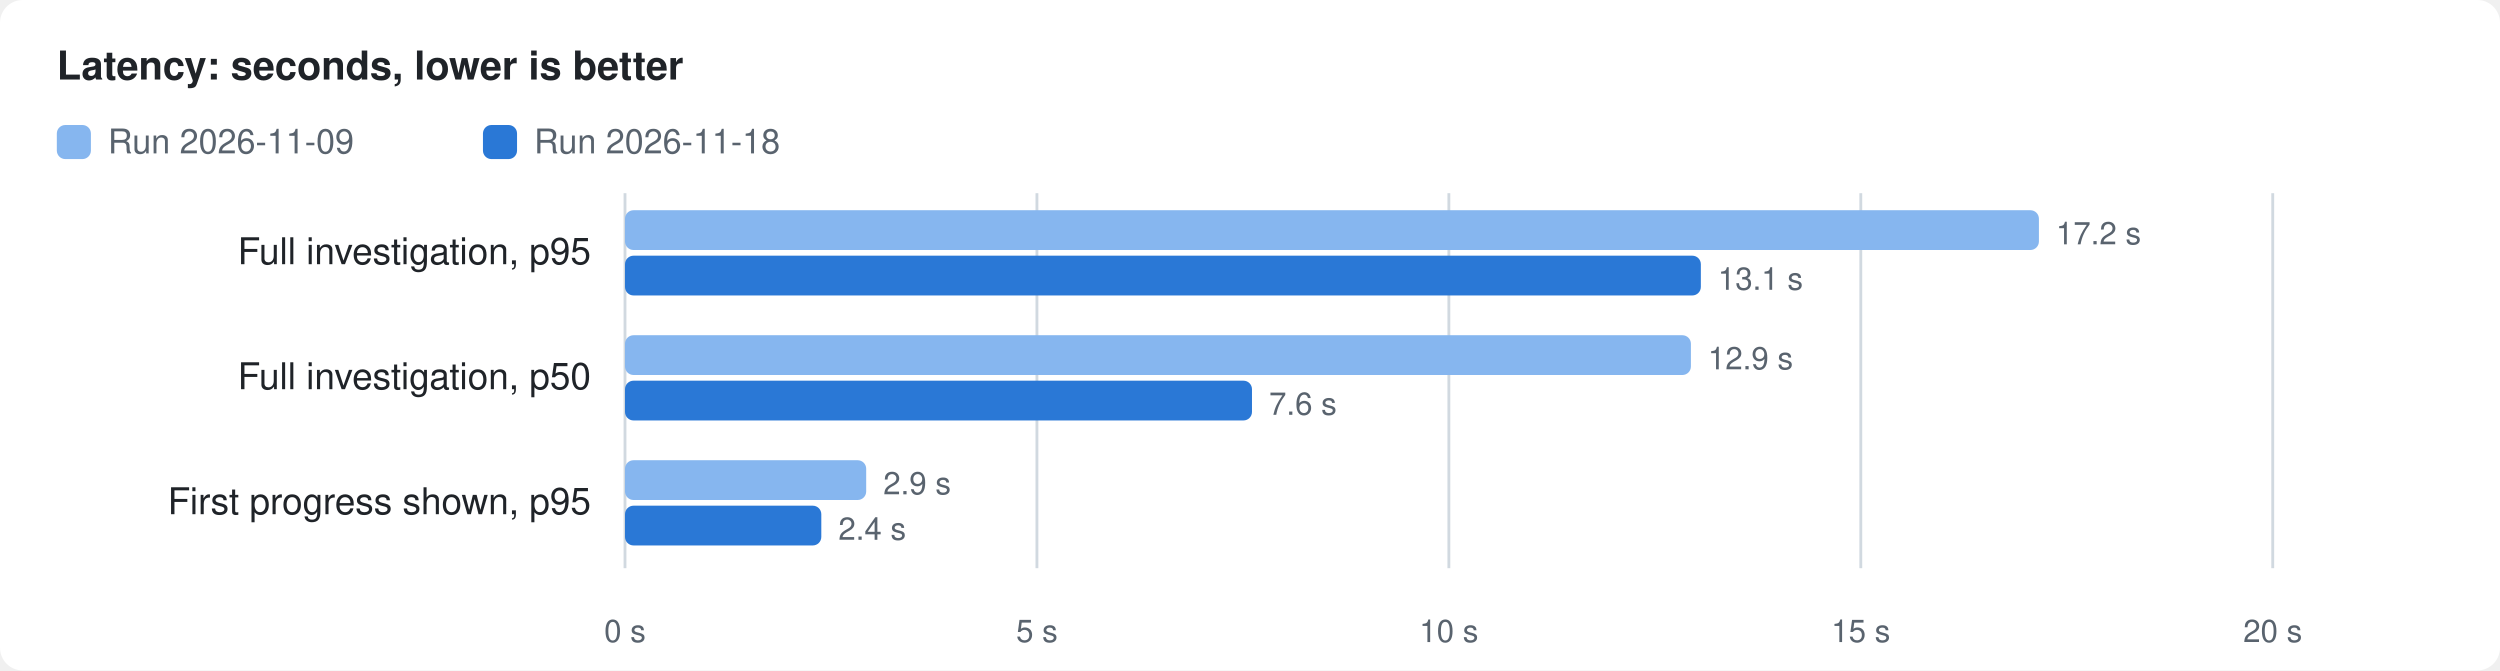
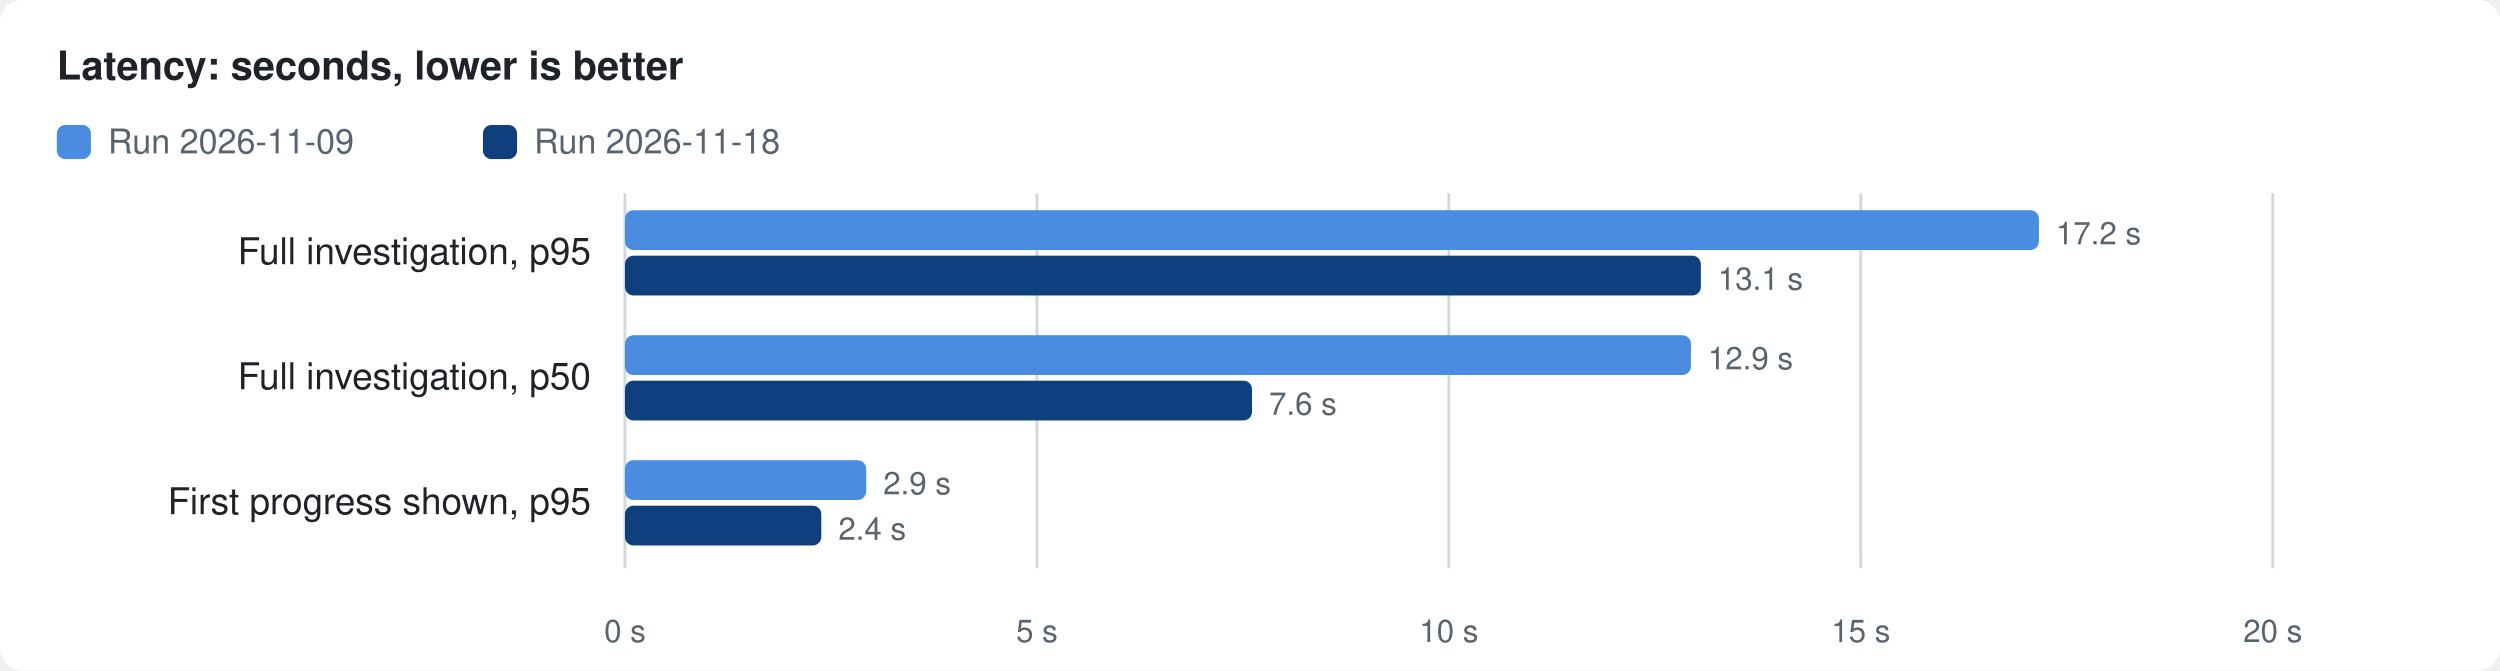
<svg xmlns="http://www.w3.org/2000/svg" viewBox="0 0 880 236" width="100%" role="img" aria-label="Latency, runs 2026-11-09 and 2026-11-18" font-family="-apple-system,BlinkMacSystemFont,'Segoe UI',Helvetica,Arial,sans-serif">
  <rect width="880" height="236" rx="8" fill="#ffffff" />
  <text x="20" y="28" font-size="14" font-weight="600" text-anchor="start" fill="#1f2328">Latency: seconds, lower is better</text>
-   <rect x="20" y="44" width="12" height="12" rx="3" fill="#86b6ef" />
+   <rect x="20" y="44" width="12" height="12" rx="3" fill="#4a8de0" />
  <text x="38" y="54" font-size="12" font-weight="400" text-anchor="start" fill="#59636e">Run 2026-11-09</text>
-   <rect x="170" y="44" width="12" height="12" rx="3" fill="#2a78d6" />
+   <rect x="170" y="44" width="12" height="12" rx="3" fill="#0f3f7d" />
  <text x="188" y="54" font-size="12" font-weight="400" text-anchor="start" fill="#59636e">Run 2026-11-18</text>
  <line x1="220.0" y1="68" x2="220.0" y2="200" stroke="#d1d9e0" stroke-width="1" />
  <text x="220.0" y="226" font-size="11" font-weight="400" text-anchor="middle" fill="#59636e">0 s</text>
  <line x1="365.0" y1="68" x2="365.0" y2="200" stroke="#d1d9e0" stroke-width="1" />
  <text x="365.0" y="226" font-size="11" font-weight="400" text-anchor="middle" fill="#59636e">5 s</text>
  <line x1="510.0" y1="68" x2="510.0" y2="200" stroke="#d1d9e0" stroke-width="1" />
  <text x="510.0" y="226" font-size="11" font-weight="400" text-anchor="middle" fill="#59636e">10 s</text>
  <line x1="655.0" y1="68" x2="655.0" y2="200" stroke="#d1d9e0" stroke-width="1" />
  <text x="655.0" y="226" font-size="11" font-weight="400" text-anchor="middle" fill="#59636e">15 s</text>
  <line x1="800.0" y1="68" x2="800.0" y2="200" stroke="#d1d9e0" stroke-width="1" />
  <text x="800.0" y="226" font-size="11" font-weight="400" text-anchor="middle" fill="#59636e">20 s</text>
  <text x="208" y="93" font-size="13" font-weight="400" text-anchor="end" fill="#1f2328">Full investigation, p95</text>
-   <rect x="220" y="74" width="497.7" height="14" rx="3" fill="#86b6ef" />
+   <rect x="220" y="74" width="497.7" height="14" rx="3" fill="#4a8de0" />
  <text x="723.7" y="86" font-size="11" font-weight="400" text-anchor="start" fill="#59636e">17.2 s</text>
-   <rect x="220" y="90" width="378.7" height="14" rx="3" fill="#2a78d6" />
+   <rect x="220" y="90" width="378.7" height="14" rx="3" fill="#0f3f7d" />
  <text x="604.7" y="102" font-size="11" font-weight="400" text-anchor="start" fill="#59636e">13.1 s</text>
  <text x="208" y="137" font-size="13" font-weight="400" text-anchor="end" fill="#1f2328">Full investigation, p50</text>
-   <rect x="220" y="118" width="375.2" height="14" rx="3" fill="#86b6ef" />
+   <rect x="220" y="118" width="375.2" height="14" rx="3" fill="#4a8de0" />
  <text x="601.2" y="130" font-size="11" font-weight="400" text-anchor="start" fill="#59636e">12.9 s</text>
-   <rect x="220" y="134" width="220.7" height="14" rx="3" fill="#2a78d6" />
+   <rect x="220" y="134" width="220.7" height="14" rx="3" fill="#0f3f7d" />
  <text x="446.7" y="146" font-size="11" font-weight="400" text-anchor="start" fill="#59636e">7.6 s</text>
  <text x="208" y="181" font-size="13" font-weight="400" text-anchor="end" fill="#1f2328">First progress shown, p95</text>
-   <rect x="220" y="162" width="84.9" height="14" rx="3" fill="#86b6ef" />
+   <rect x="220" y="162" width="84.9" height="14" rx="3" fill="#4a8de0" />
  <text x="310.9" y="174" font-size="11" font-weight="400" text-anchor="start" fill="#59636e">2.9 s</text>
-   <rect x="220" y="178" width="69.1" height="14" rx="3" fill="#2a78d6" />
+   <rect x="220" y="178" width="69.1" height="14" rx="3" fill="#0f3f7d" />
  <text x="295.1" y="190" font-size="11" font-weight="400" text-anchor="start" fill="#59636e">2.4 s</text>
</svg>
